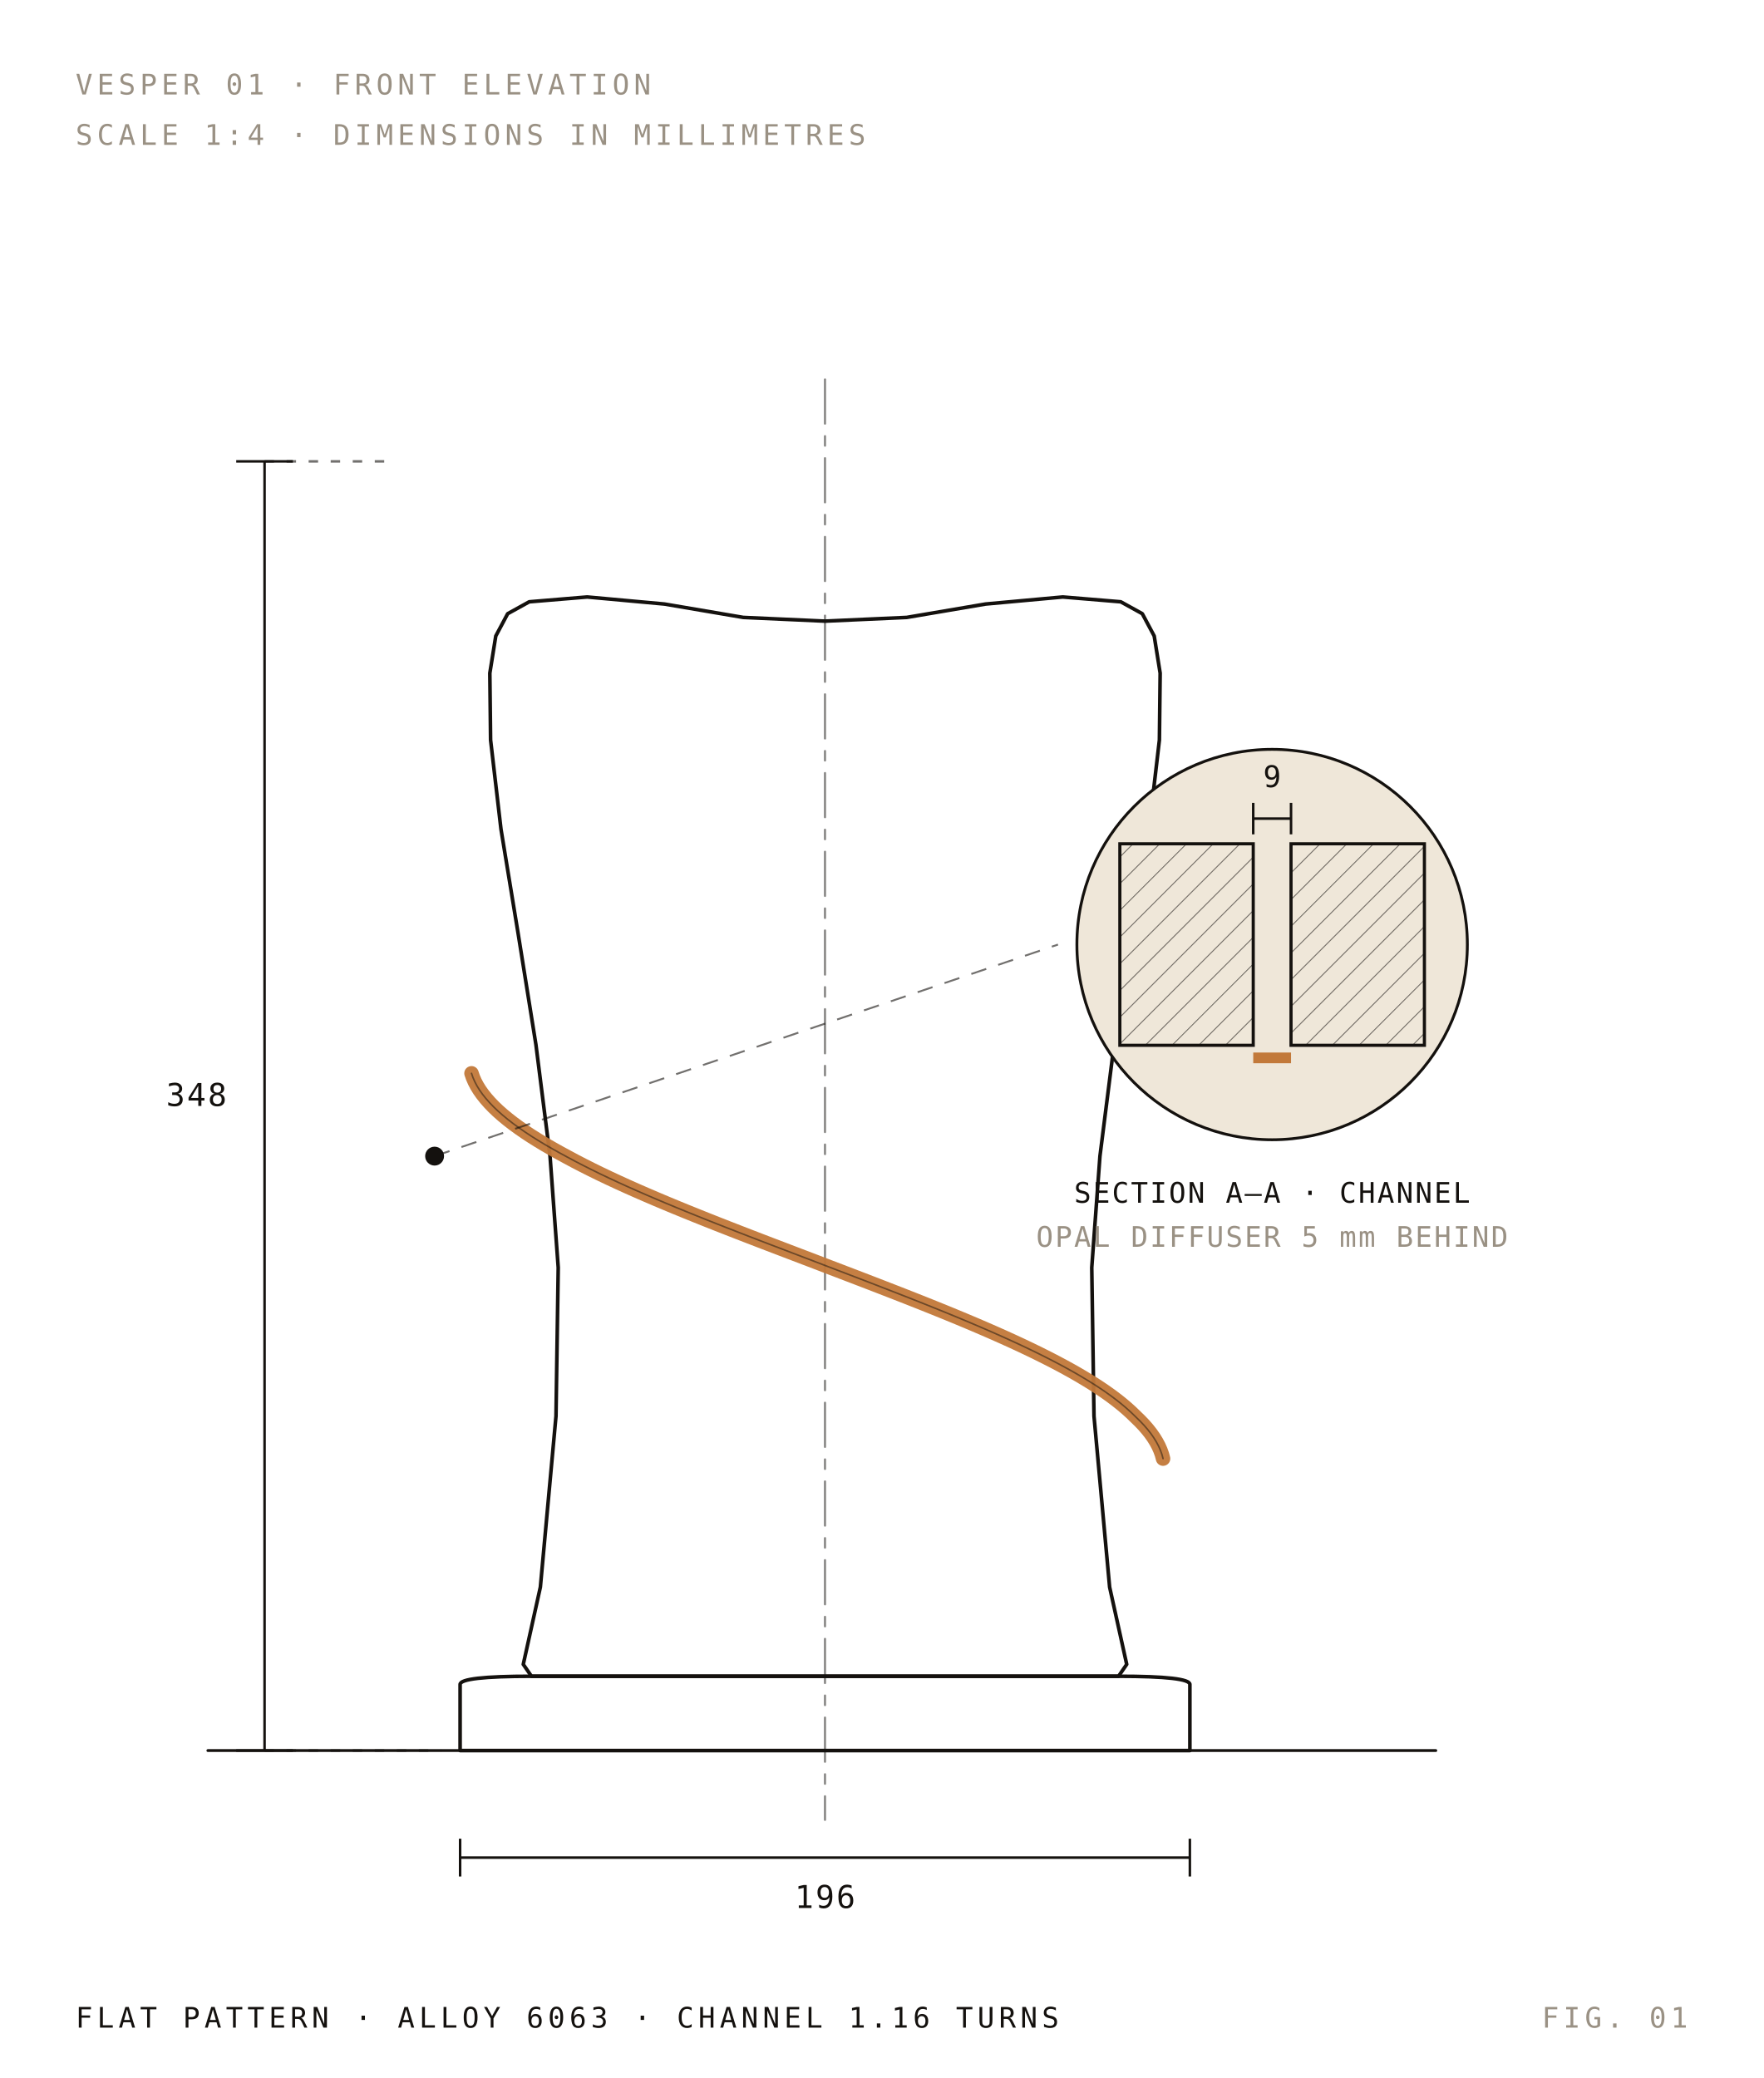
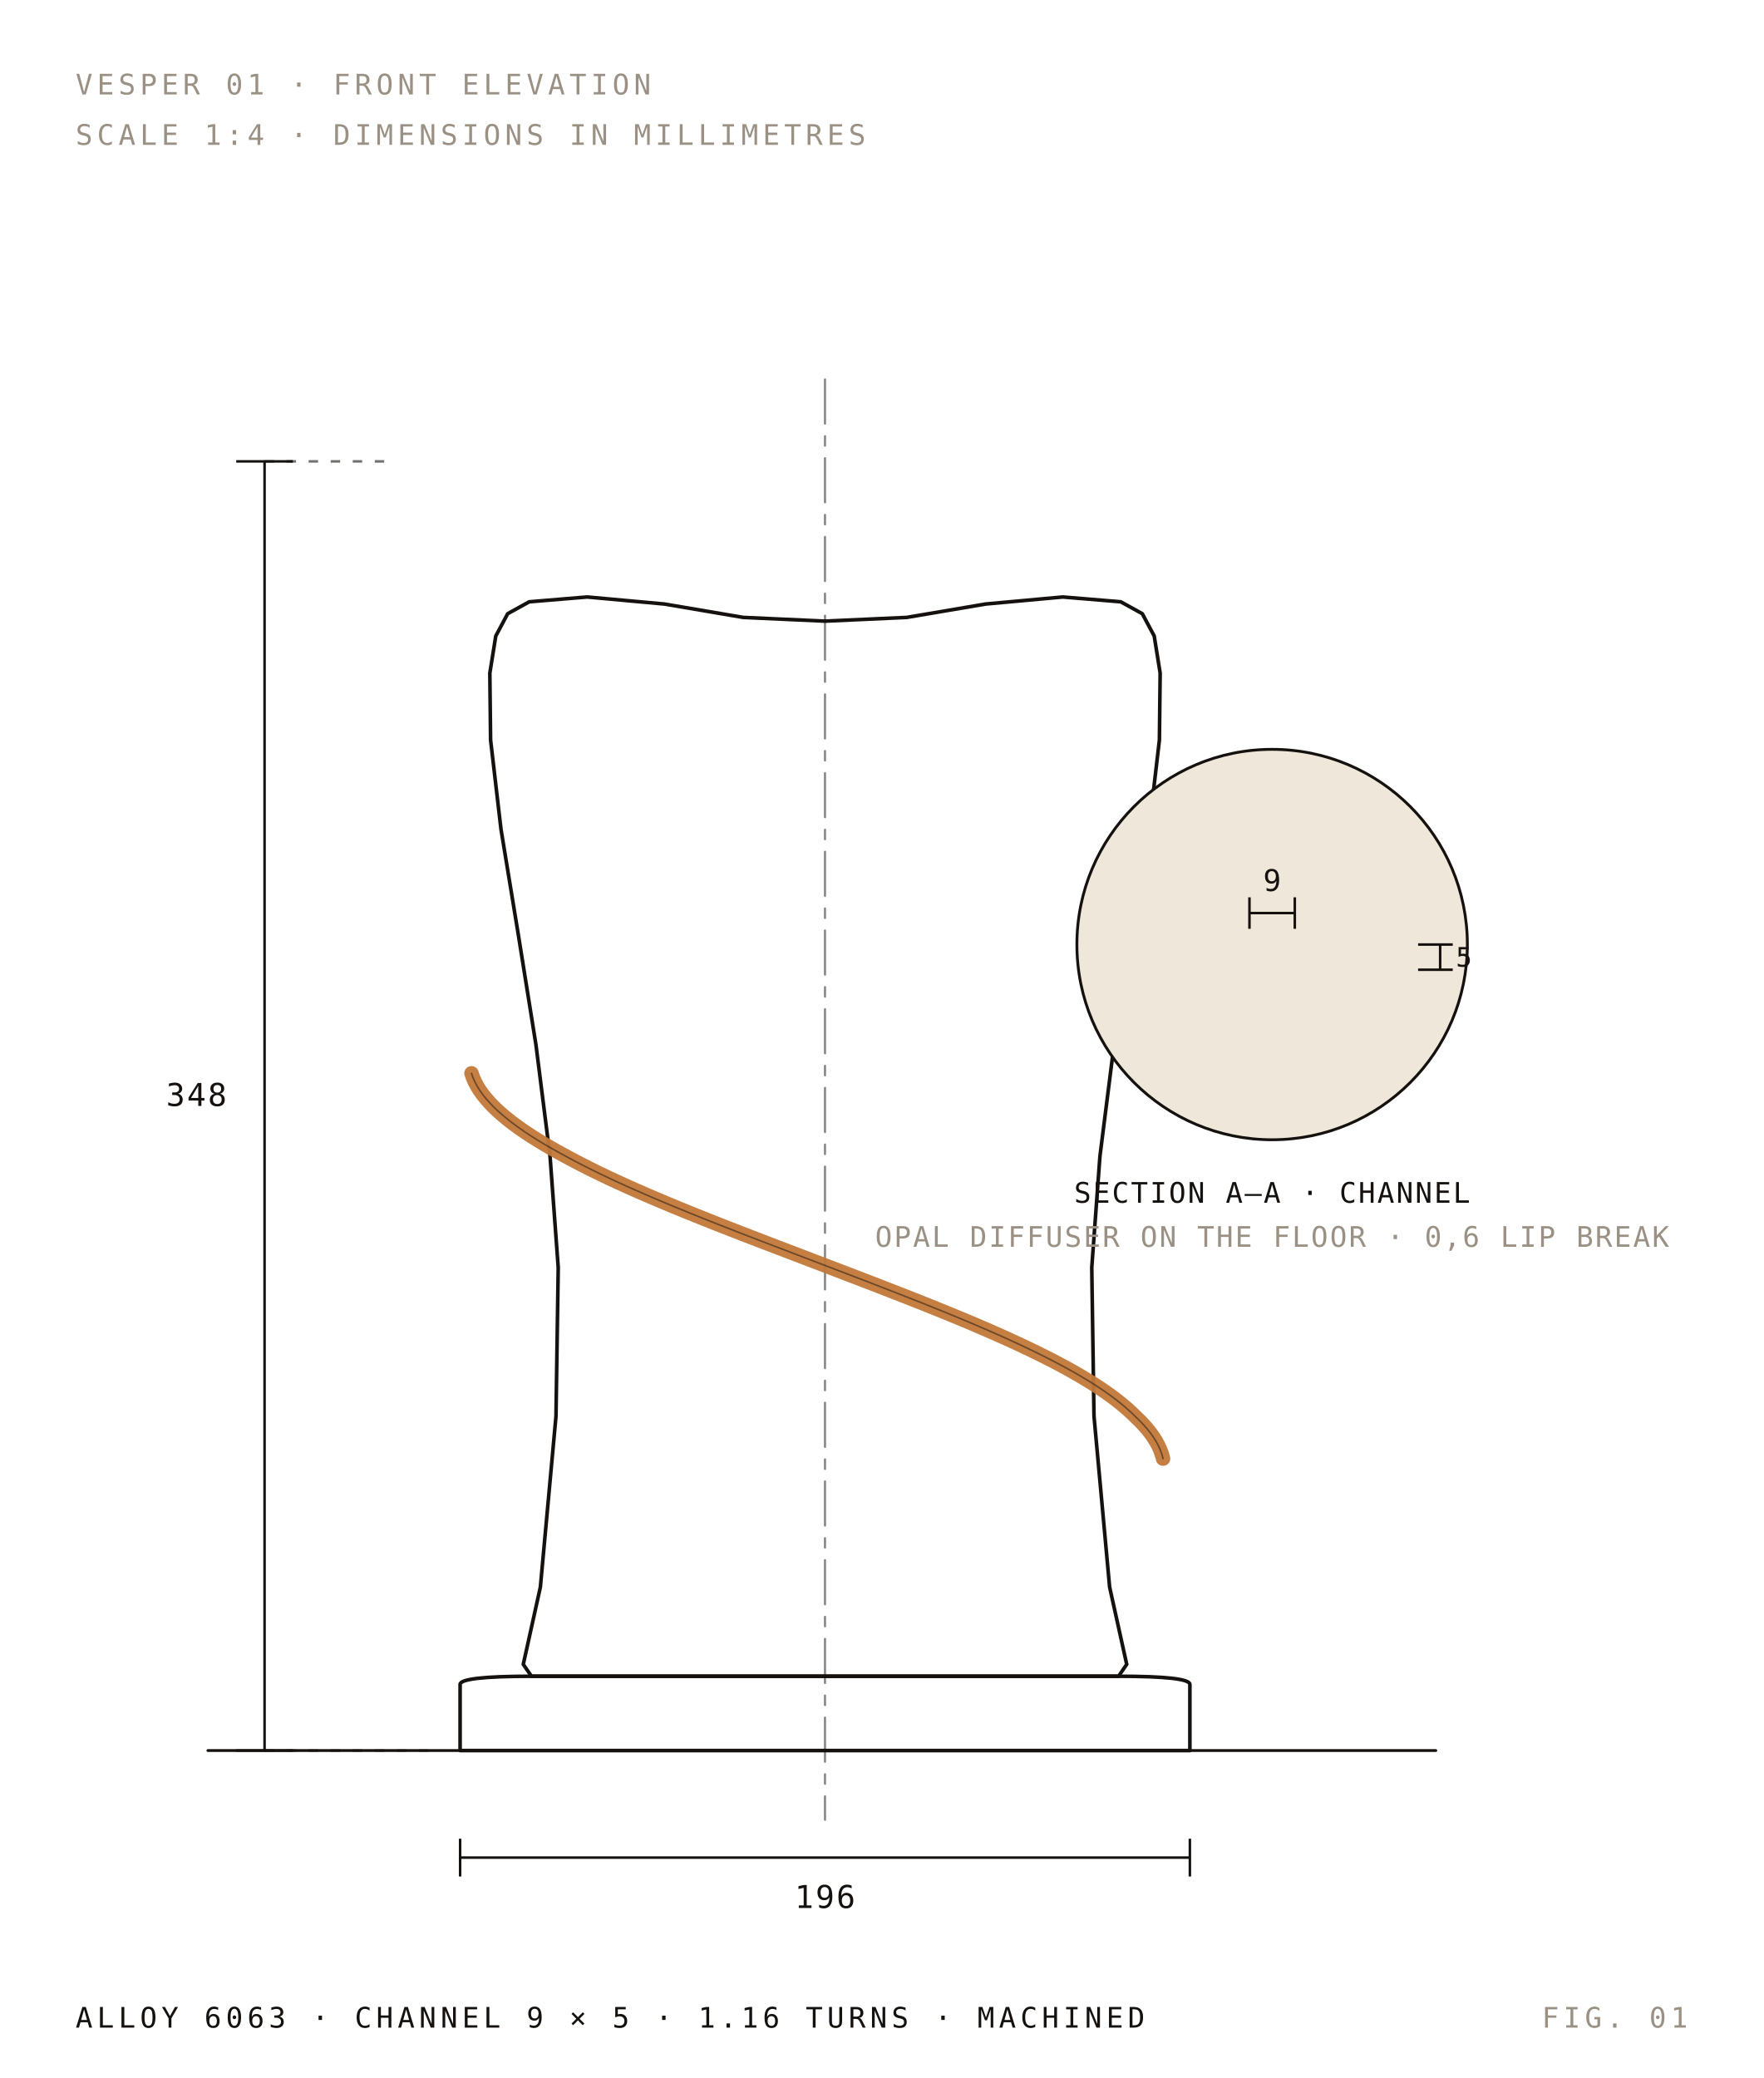
- <svg xmlns="http://www.w3.org/2000/svg" viewBox="0 0 560 660" width="560" height="660" role="img" aria-label="Vesper 01 front elevation and channel section: 348 millimetres tall, 196 millimetres wide at the plinth, with a 9 millimetre helical channel making 1.16 turns.">
+ <svg xmlns="http://www.w3.org/2000/svg" viewBox="0 0 560 660" width="560" height="660" role="img" aria-label="Vesper 01 front elevation and channel section: 348 millimetres tall, 196 millimetres wide at the plinth, with a single helical channel 9 millimetres across, milled 5 millimetres deep and making 1.16 turns.">
  <defs>
    <pattern id="hatch" width="6" height="6" patternTransform="rotate(45)" patternUnits="userSpaceOnUse">
      <line x1="0" y1="0" x2="0" y2="6" stroke="#14110e" stroke-width="0.6" opacity="0.55" />
    </pattern>
    <marker id="tick" markerWidth="8" markerHeight="8" refX="4" refY="4" orient="auto">
      <line x1="4" y1="1" x2="4" y2="7" stroke="#14110e" stroke-width="0.8" />
    </marker>
  </defs>
  <g stroke="#14110e" fill="none" stroke-linecap="round" stroke-linejoin="round">
    <line x1="262" y1="120.54" x2="262" y2="578" stroke-dasharray="14 4 3 4" stroke-width="0.7" opacity="0.5" />
    <path d="M355.22,532.40 L 357.82,528.62 L 352.39,504.08 L 347.43,449.80 L 346.72,402.60 L 349.32,367.20 L 353.80,331.80 L 359.47,296.40 L 364.90,263.36 L 368.20,235.04 L 368.44,213.80 L 366.55,202.00 L 362.77,194.92 L 355.93,191.14 L 337.52,189.61 L 312.98,191.85 L 287.96,196.10 L 262.00,197.28 L 262.00,197.28 L 236.04,196.10 L 211.02,191.85 L 186.48,189.61 L 168.07,191.14 L 161.23,194.92 L 157.45,202.00 L 155.56,213.80 L 155.80,235.04 L 159.10,263.36 L 164.53,296.40 L 170.20,331.80 L 174.68,367.20 L 177.28,402.60 L 176.57,449.80 L 171.61,504.08 L 166.18,528.62 L 168.78,532.40 Z" stroke-width="1.15" />
    <path d="M146.12,556.00 L146.12,535.00   Q146.12,532.40 168.78,532.40   L355.22,532.40   Q377.88,532.40 377.88,535.00   L377.88,556.00 Z" stroke-width="1.15" />
    <path d="M369.36,463.27 L 369.00,461.94 L 368.52,460.61 L 367.93,459.28 L 367.22,457.95 L 366.40,456.62 L 365.47,455.29 L 364.42,453.96 L 363.27,452.63 L 362.00,451.30 L 360.63,449.97 L 359.26,448.64 L 357.79,447.31 L 356.22,445.98 L 354.55,444.65 L 352.78,443.32 L 350.91,441.99 L 348.94,440.66 L 346.88,439.33 L 344.72,438.00 L 342.48,436.67 L 340.15,435.34 L 337.73,434.01 L 335.23,432.68 L 332.65,431.35 L 330.00,430.02 L 327.27,428.69 L 324.48,427.36 L 321.61,426.03 L 318.68,424.70 L 315.69,423.37 L 312.64,422.04 L 309.54,420.71 L 306.39,419.38 L 303.19,418.05 L 299.95,416.72 L 296.66,415.39 L 293.35,414.06 L 289.99,412.73 L 286.61,411.40 L 283.20,410.07 L 279.77,408.74 L 276.33,407.41 L 272.87,406.08 L 269.40,404.75 L 265.92,403.42 L 262.44,402.09 L 258.95,400.75 L 255.46,399.42 L 251.97,398.09 L 248.49,396.76 L 245.00,395.43 L 241.53,394.10 L 238.08,392.77 L 234.64,391.44 L 231.23,390.11 L 227.84,388.78 L 224.48,387.45 L 221.16,386.12 L 217.87,384.79 L 214.62,383.46 L 211.42,382.13 L 208.27,380.80 L 205.17,379.47 L 202.12,378.14 L 199.13,376.81 L 196.21,375.48 L 193.35,374.15 L 190.56,372.82 L 187.85,371.49 L 185.21,370.16 L 182.64,368.83 L 180.16,367.50 L 177.71,366.17 L 175.33,364.84 L 173.04,363.51 L 170.84,362.18 L 168.72,360.85 L 166.71,359.52 L 164.79,358.19 L 162.97,356.86 L 161.26,355.53 L 159.65,354.20 L 158.14,352.87 L 156.75,351.54 L 155.47,350.21 L 154.30,348.88 L 153.24,347.55 L 152.30,346.22 L 151.48,344.89 L 150.78,343.56 L 150.20,342.23 L 149.74,340.90" stroke="#c2793a" stroke-width="4.6" opacity="0.95" />
    <path d="M369.36,463.27 L 369.00,461.94 L 368.52,460.61 L 367.93,459.28 L 367.22,457.95 L 366.40,456.62 L 365.47,455.29 L 364.42,453.96 L 363.27,452.63 L 362.00,451.30 L 360.63,449.97 L 359.26,448.64 L 357.79,447.31 L 356.22,445.98 L 354.55,444.65 L 352.78,443.32 L 350.91,441.99 L 348.94,440.66 L 346.88,439.33 L 344.72,438.00 L 342.48,436.67 L 340.15,435.34 L 337.73,434.01 L 335.23,432.68 L 332.65,431.35 L 330.00,430.02 L 327.27,428.69 L 324.48,427.36 L 321.61,426.03 L 318.68,424.70 L 315.69,423.37 L 312.64,422.04 L 309.54,420.71 L 306.39,419.38 L 303.19,418.05 L 299.95,416.72 L 296.66,415.39 L 293.35,414.06 L 289.99,412.73 L 286.61,411.40 L 283.20,410.07 L 279.77,408.74 L 276.33,407.41 L 272.87,406.08 L 269.40,404.75 L 265.92,403.42 L 262.44,402.09 L 258.95,400.75 L 255.46,399.42 L 251.97,398.09 L 248.49,396.76 L 245.00,395.43 L 241.53,394.10 L 238.08,392.77 L 234.64,391.44 L 231.23,390.11 L 227.84,388.78 L 224.48,387.45 L 221.16,386.12 L 217.87,384.79 L 214.62,383.46 L 211.42,382.13 L 208.27,380.80 L 205.17,379.47 L 202.12,378.14 L 199.13,376.81 L 196.21,375.48 L 193.35,374.15 L 190.56,372.82 L 187.85,371.49 L 185.21,370.16 L 182.64,368.83 L 180.16,367.50 L 177.71,366.17 L 175.33,364.84 L 173.04,363.51 L 170.84,362.18 L 168.72,360.85 L 166.71,359.52 L 164.79,358.19 L 162.97,356.86 L 161.26,355.53 L 159.65,354.20 L 158.14,352.87 L 156.75,351.54 L 155.47,350.21 L 154.30,348.88 L 153.24,347.55 L 152.30,346.22 L 151.48,344.89 L 150.78,343.56 L 150.20,342.23 L 149.74,340.90" stroke="#14110e" stroke-width="0.5" opacity="0.5" />
    <line x1="66.019" y1="556" x2="455.981" y2="556" stroke-width="0.9" />
  </g>
  <g stroke="#14110e" fill="none" stroke-width="0.8">
    <line x1="84.019" y1="146.54" x2="84.019" y2="556" />
    <line x1="75.019" y1="146.54" x2="93.019" y2="146.54" />
    <line x1="75.019" y1="556" x2="93.019" y2="556" />
    <line x1="84.019" y1="146.54" x2="124.019" y2="146.54" stroke-dasharray="3 4" opacity="0.6" />
    <line x1="84.019" y1="556" x2="140.124" y2="556" stroke-dasharray="3 4" opacity="0.6" />
  </g>
  <g stroke="#14110e" fill="none" stroke-width="0.8">
    <line x1="146.124" y1="590" x2="377.876" y2="590" />
    <line x1="146.124" y1="584" x2="146.124" y2="596" />
    <line x1="377.876" y1="584" x2="377.876" y2="596" />
  </g>
+   <clipPath id="detclip">
+     <circle cx="404" cy="300" r="61" />
+   </clipPath>
  <g transform="translate(404 300)">
    <circle r="62" stroke="#14110e" fill="#efe7d9" stroke-width="0.9" opacity="1" />
-     <g stroke="#14110e" fill="none" stroke-width="1">
-       <path d="M-48.36,-32 L-6,-32 L-6,32 L-48.36,32 Z" fill="url(#hatch)" />
-       <path d="M6,-32 L48.36,-32 L48.36,32 L6,32 Z" fill="url(#hatch)" />
+     <g clip-path="url(#detclip)">
+       <path d="M-48.36,0 L-7.2,0 L-6.624,0.96 L-5.184,8 L5.184,8 L6.624,0.96 L7.2,0 L48.36,0 L48.36,27 L-48.36,27 Z" fill="url(#hatch)" stroke="none" />
+       <path d="M-48.36,0 L-7.2,0 L-6.624,0.96 L-5.184,8 L5.184,8 L6.624,0.96 L7.2,0 L48.36,0" fill="none" stroke="#14110e" stroke-width="1" />
+       <line x1="-3.168" y1="8" x2="3.168" y2="8" stroke="#c2793a" stroke-width="3.2" />
    </g>
-     <line x1="-6" y1="-40" x2="6" y2="-40" stroke="#14110e" stroke-width="0.8" />
-     <line x1="-6" y1="-45" x2="-6" y2="-35" stroke="#14110e" stroke-width="0.8" />
-     <line x1="6" y1="-45" x2="6" y2="-35" stroke="#14110e" stroke-width="0.8" />
-     <line x1="-6" y1="36" x2="6" y2="36" stroke="#c2793a" stroke-width="3.4" />
-     <text x="0" y="-50" fill="#14110e" font-family="IBM Plex Mono, monospace" font-size="9.5" text-anchor="middle">9</text>
+     <g stroke="#14110e" stroke-width="0.8" fill="none">
+       <line x1="-7.2" y1="-5" x2="-7.2" y2="-15" />
+       <line x1="7.2" y1="-5" x2="7.2" y2="-15" />
+       <line x1="-7.2" y1="-10" x2="7.2" y2="-10" />
+     </g>
+     <text x="0" y="-17" fill="#14110e" font-family="IBM Plex Mono, monospace" font-size="9.5" text-anchor="middle">9</text>
+     <g stroke="#14110e" stroke-width="0.8" fill="none">
+       <line x1="46.36" y1="0" x2="57.36" y2="0" />
+       <line x1="46.36" y1="8" x2="57.36" y2="8" />
+       <line x1="53.36" y1="0" x2="53.36" y2="8" />
+     </g>
+     <text x="58.36" y="7" fill="#14110e" font-family="IBM Plex Mono, monospace" font-size="8.5">5</text>
  </g>
-   <path d="M138.019,367.2 L336,300" stroke="#14110e" stroke-width="0.6" fill="none" stroke-dasharray="5 4" opacity="0.6" />
-   <circle cx="138.019" cy="367.2" r="3" fill="#14110e" />
  <g fill="#14110e" font-family="IBM Plex Mono, monospace" font-size="10" letter-spacing="0.6">
    <text x="72.019" y="351.27" text-anchor="end">348</text>
    <text x="262" y="606" text-anchor="middle">196</text>
    <text x="404" y="382" text-anchor="middle" font-size="9">SECTION A—A · CHANNEL</text>
-     <text x="404" y="396" text-anchor="middle" font-size="9" fill="#9a9184">OPAL DIFFUSER 5 mm BEHIND</text>
+     <text x="404" y="396" text-anchor="middle" font-size="9" fill="#9a9184">OPAL DIFFUSER ON THE FLOOR · 0,6 LIP BREAK</text>
  </g>
  <g fill="#9a9184" font-family="IBM Plex Mono, monospace" font-size="9" letter-spacing="1.4">
    <text x="24" y="30">VESPER 01 · FRONT ELEVATION</text>
    <text x="24" y="46">SCALE 1:4 · DIMENSIONS IN MILLIMETRES</text>
    <text x="536" y="644" text-anchor="end">FIG. 01</text>
  </g>
  <g fill="#14110e" font-family="IBM Plex Mono, monospace" font-size="9" letter-spacing="1.4">
-     <text x="24" y="644">FLAT PATTERN · ALLOY 6063 · CHANNEL 1.16 TURNS</text>
+     <text x="24" y="644">ALLOY 6063 · CHANNEL 9 × 5 · 1.16 TURNS · MACHINED</text>
  </g>
</svg>
